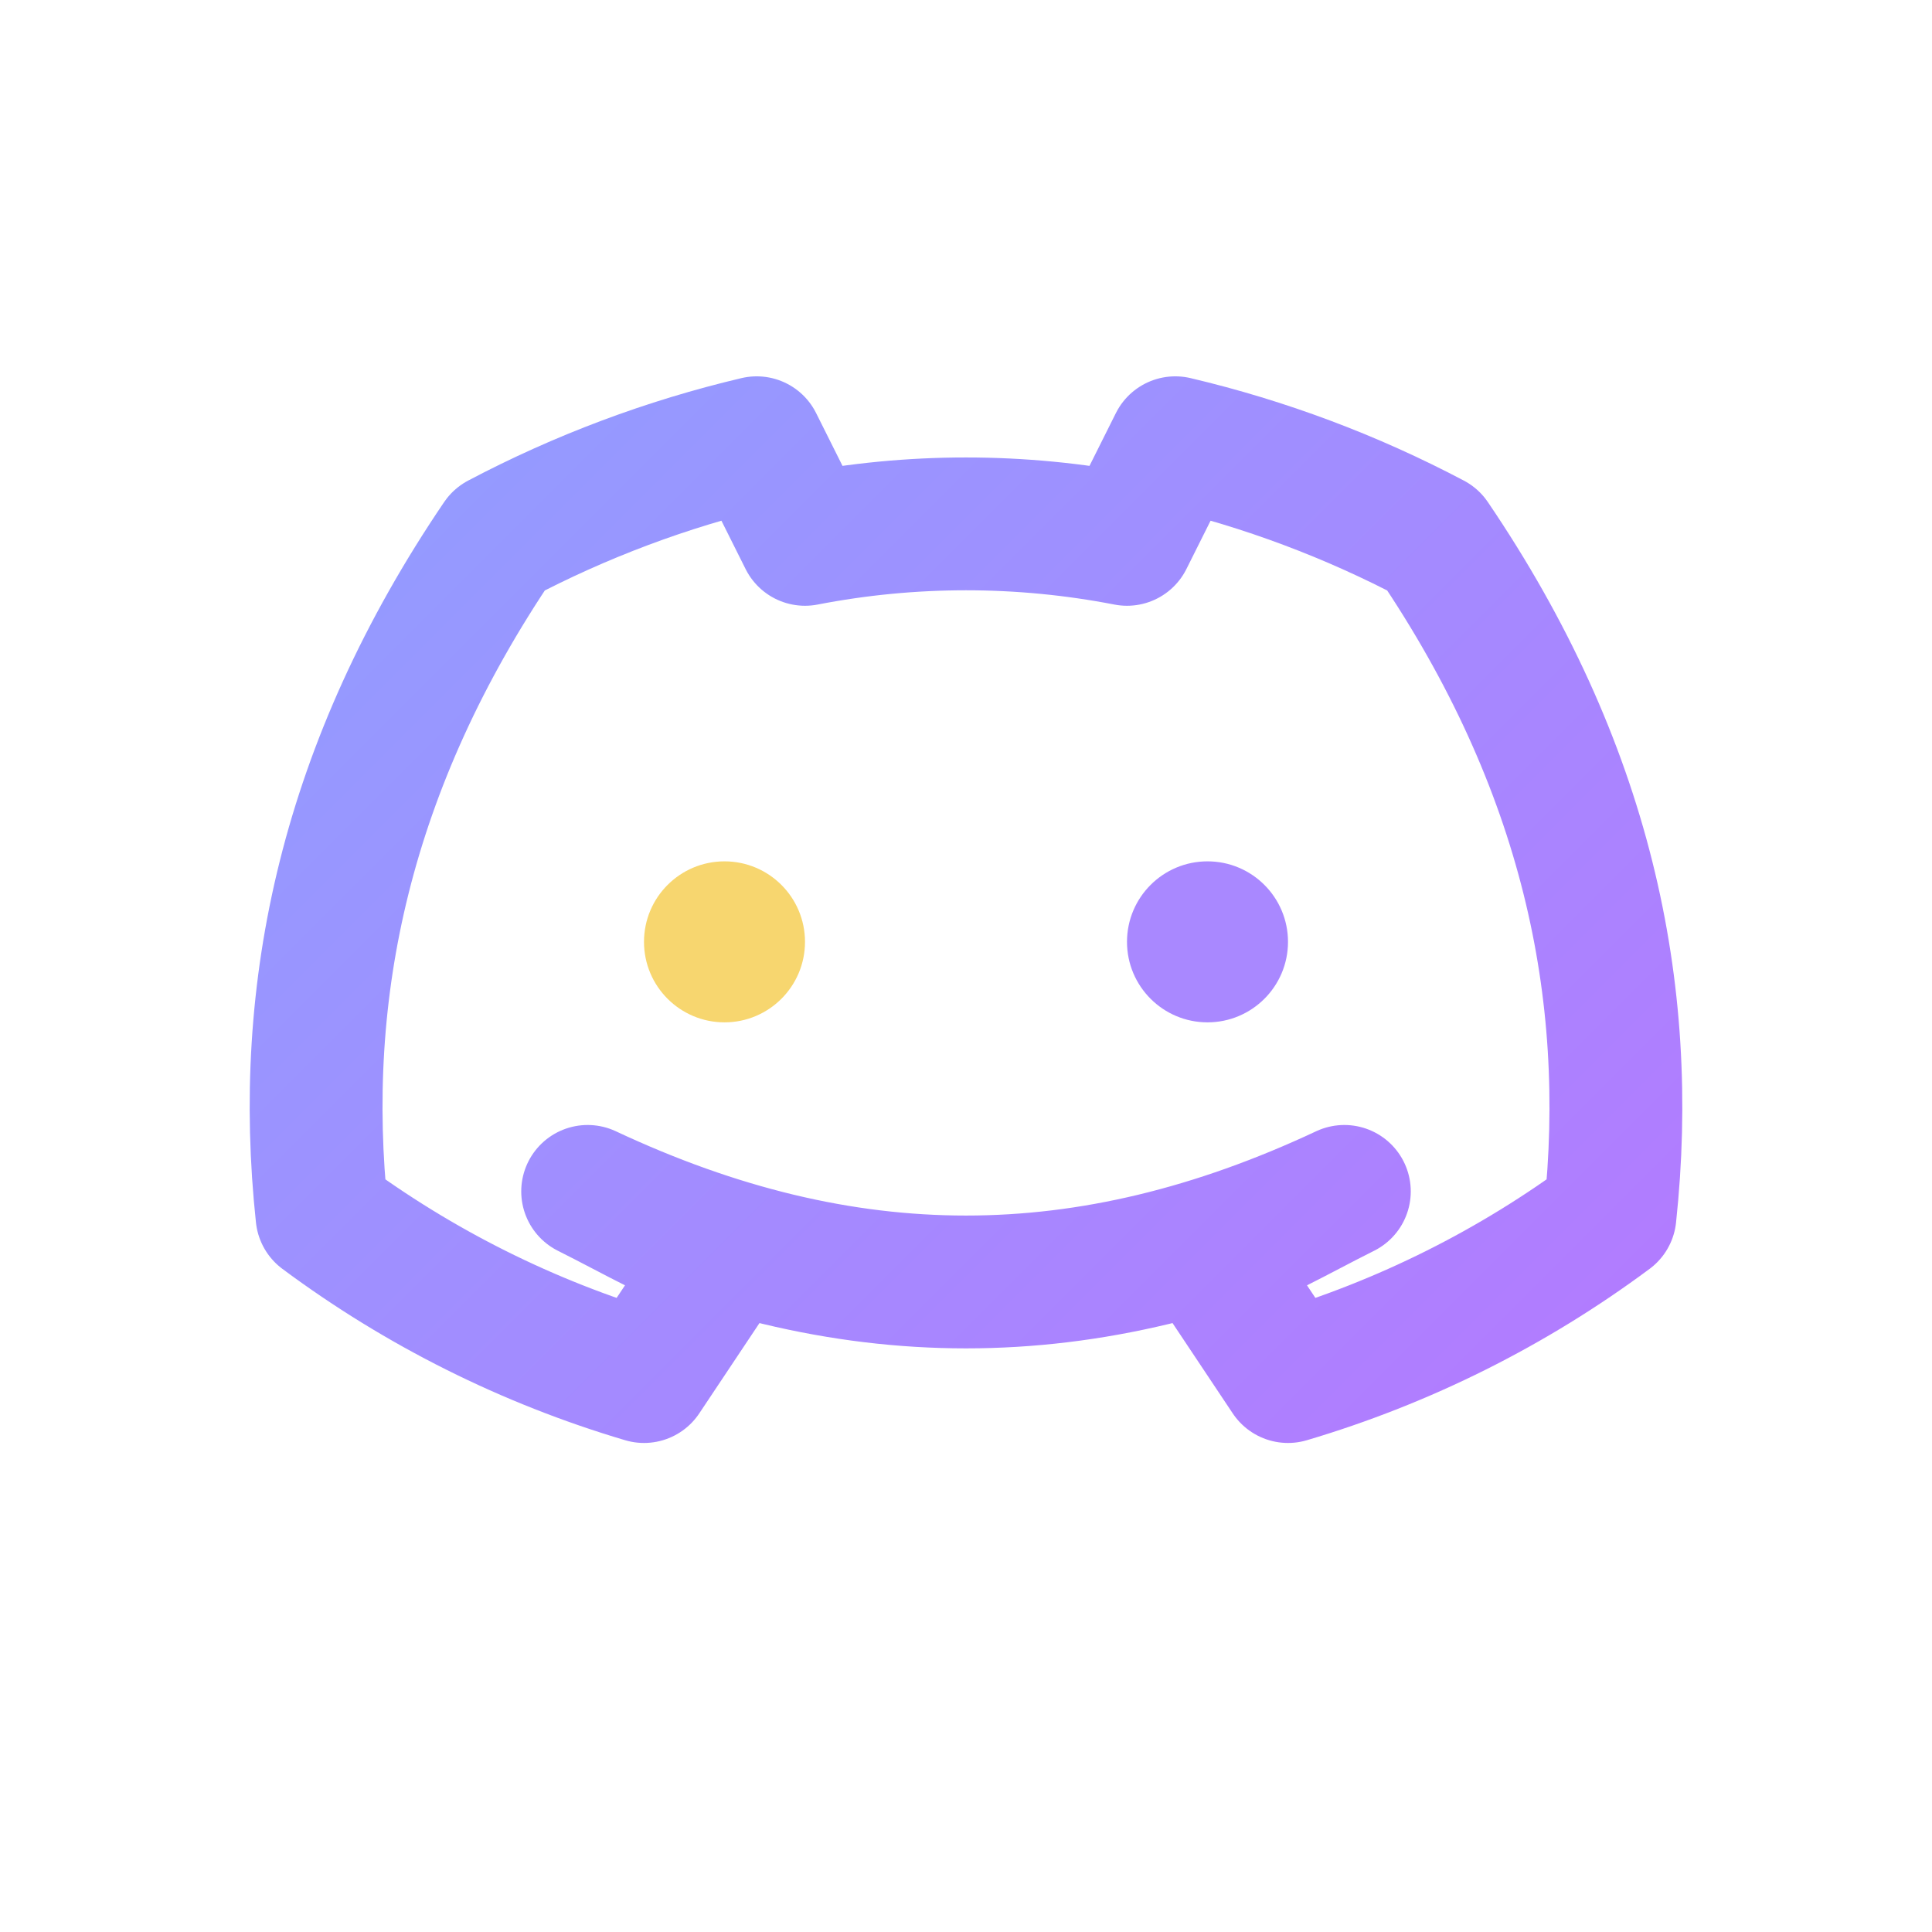
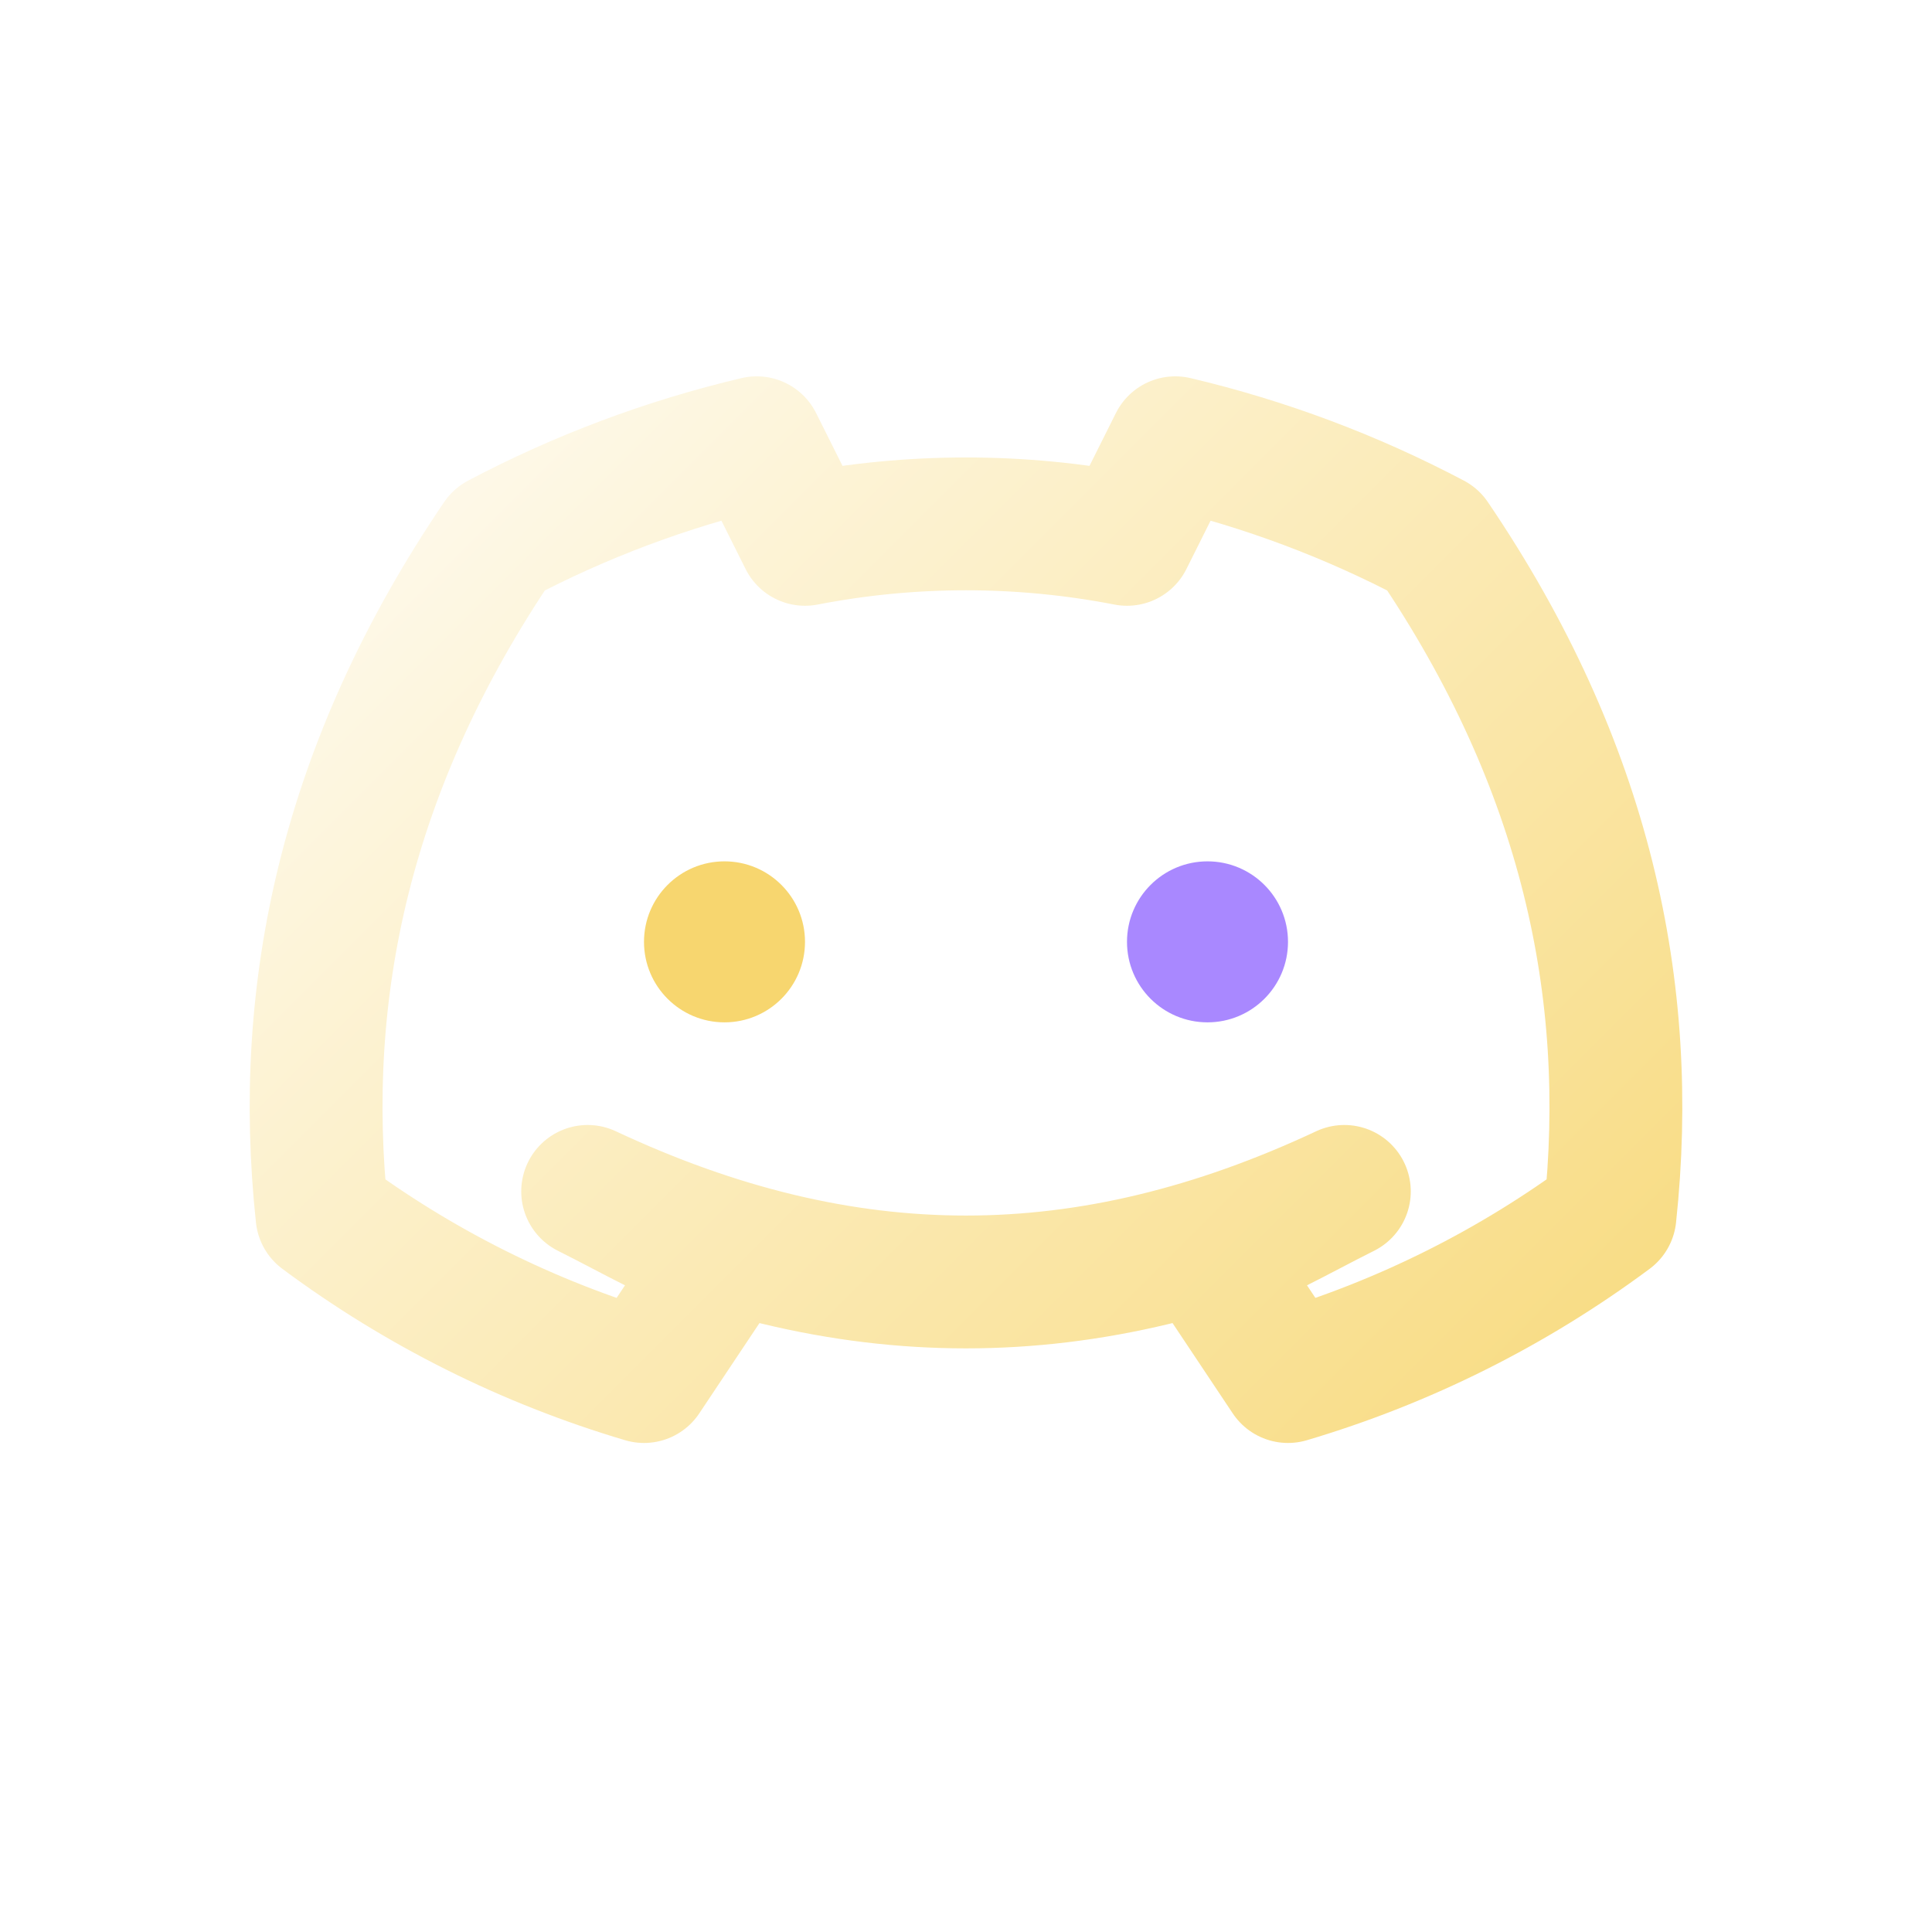
<svg xmlns="http://www.w3.org/2000/svg" viewBox="0 0 24 24" fill="none">
  <defs>
    <linearGradient id="a" x1="3" y1="3" x2="21" y2="21" gradientUnits="userSpaceOnUse">
-       <stop stop-color="#8EA1FF" />
-       <stop offset="1" stop-color="#B875FF" />
+       <stop stop-color="#FFFFFF" />
+       <stop offset="1" stop-color="#F7D66F" />
    </linearGradient>
  </defs>
  <path d="M6.2 6.7A13.5 13.5 0 0 1 9.4 5.5l.6 1.2a10.5 10.5 0 0 1 4 0l.6-1.2a13.5 13.5 0 0 1 3.2 1.2c1.9 2.8 2.5 5.6 2.2 8.4a12.8 12.8 0 0 1-4 2l-1-1.5c.6-.2 1.1-.5 1.7-.8-3.2 1.5-6.2 1.5-9.4 0 .6.3 1.1.6 1.7.8L8 17.1a12.8 12.8 0 0 1-4-2c-.3-2.8.3-5.6 2.2-8.4Z" stroke="url(#a)" stroke-width="1.65" stroke-linejoin="round" />
  <circle cx="9" cy="11.7" r="1" fill="#F7D66F" />
  <circle cx="15" cy="11.7" r="1" fill="#A988FF" />
</svg>
